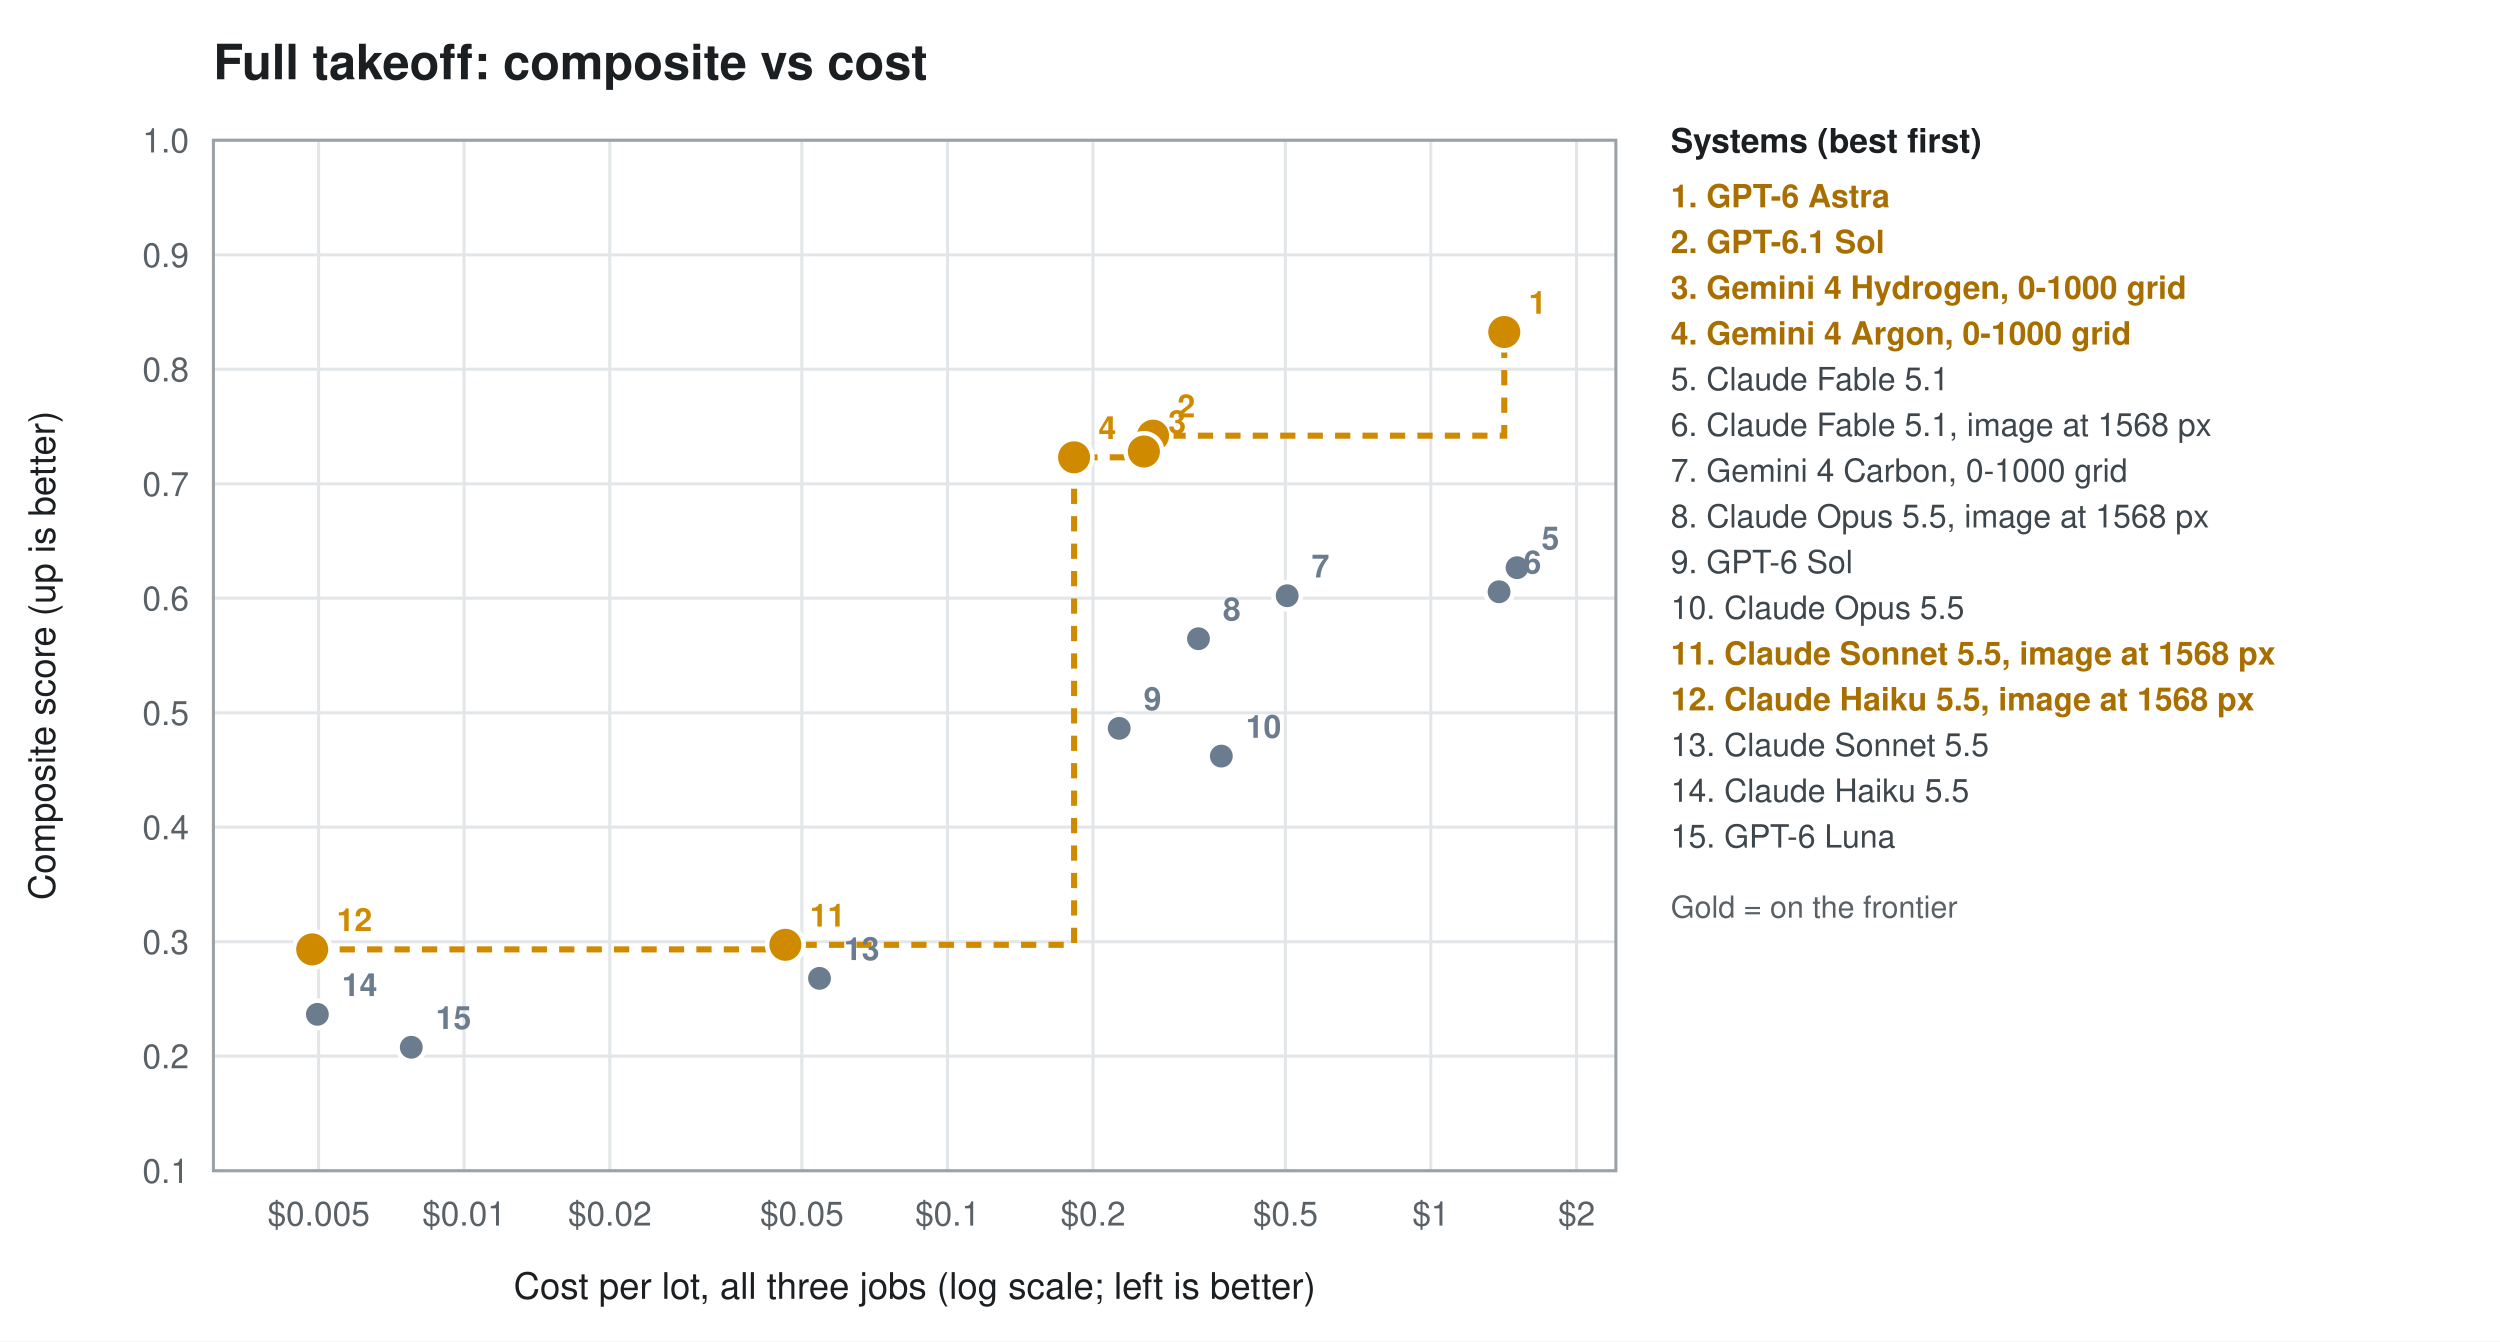
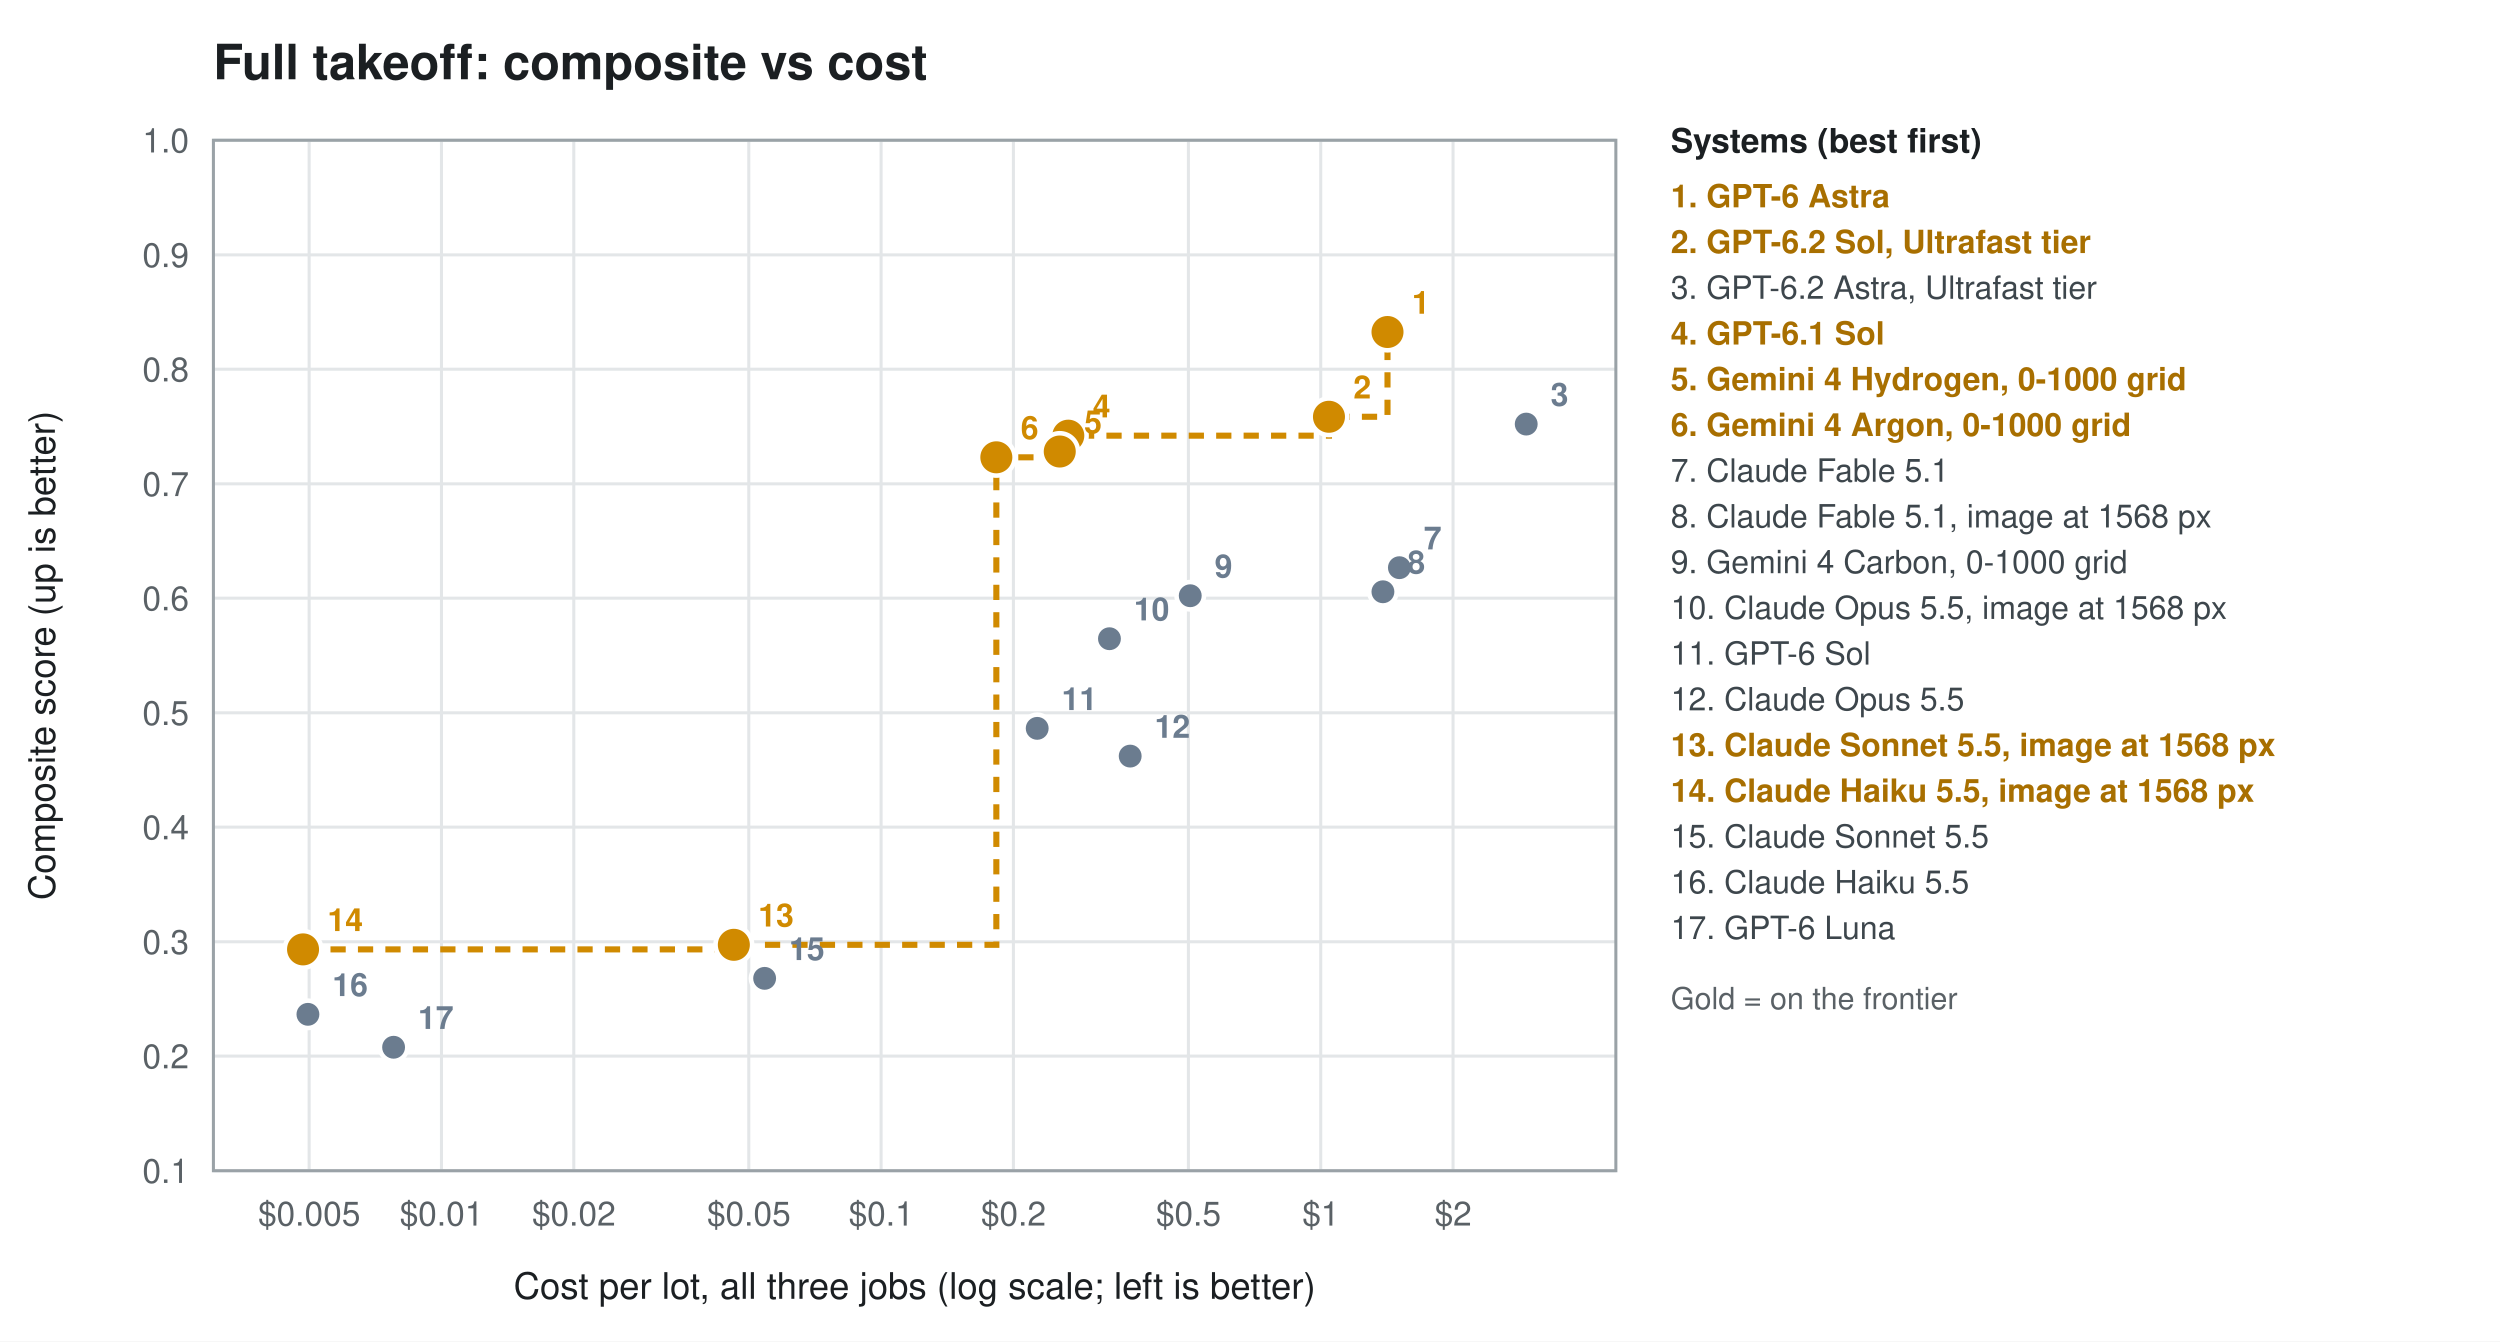
<svg xmlns="http://www.w3.org/2000/svg" viewBox="0 0 820 440" font-family="Helvetica, Arial, sans-serif">
  <rect width="820" height="440" fill="#ffffff" />
  <text x="70" y="26" font-size="16" font-weight="700" fill="#1b1f22">Full takeoff: composite vs cost</text>
-   <line x1="104.5" y1="46" x2="104.5" y2="384" stroke="#e3e6e8" />
-   <text x="104.5" y="402" font-size="11" text-anchor="middle" fill="#5a6166">$0.005</text>
-   <line x1="152.2" y1="46" x2="152.2" y2="384" stroke="#e3e6e8" />
-   <text x="152.2" y="402" font-size="11" text-anchor="middle" fill="#5a6166">$0.01</text>
-   <line x1="200.0" y1="46" x2="200.0" y2="384" stroke="#e3e6e8" />
-   <text x="200.0" y="402" font-size="11" text-anchor="middle" fill="#5a6166">$0.02</text>
-   <line x1="263.0" y1="46" x2="263.0" y2="384" stroke="#e3e6e8" />
-   <text x="263.0" y="402" font-size="11" text-anchor="middle" fill="#5a6166">$0.05</text>
-   <line x1="310.8" y1="46" x2="310.8" y2="384" stroke="#e3e6e8" />
-   <text x="310.8" y="402" font-size="11" text-anchor="middle" fill="#5a6166">$0.1</text>
-   <line x1="358.5" y1="46" x2="358.5" y2="384" stroke="#e3e6e8" />
-   <text x="358.5" y="402" font-size="11" text-anchor="middle" fill="#5a6166">$0.2</text>
-   <line x1="421.6" y1="46" x2="421.6" y2="384" stroke="#e3e6e8" />
-   <text x="421.6" y="402" font-size="11" text-anchor="middle" fill="#5a6166">$0.5</text>
-   <line x1="469.3" y1="46" x2="469.3" y2="384" stroke="#e3e6e8" />
-   <text x="469.3" y="402" font-size="11" text-anchor="middle" fill="#5a6166">$1</text>
-   <line x1="517.1" y1="46" x2="517.1" y2="384" stroke="#e3e6e8" />
-   <text x="517.1" y="402" font-size="11" text-anchor="middle" fill="#5a6166">$2</text>
+   <line x1="101.4" y1="46" x2="101.4" y2="384" stroke="#e3e6e8" />
+   <text x="101.4" y="402" font-size="11" text-anchor="middle" fill="#5a6166">$0.005</text>
+   <line x1="144.8" y1="46" x2="144.8" y2="384" stroke="#e3e6e8" />
+   <text x="144.8" y="402" font-size="11" text-anchor="middle" fill="#5a6166">$0.01</text>
+   <line x1="188.2" y1="46" x2="188.2" y2="384" stroke="#e3e6e8" />
+   <text x="188.2" y="402" font-size="11" text-anchor="middle" fill="#5a6166">$0.02</text>
+   <line x1="245.6" y1="46" x2="245.6" y2="384" stroke="#e3e6e8" />
+   <text x="245.6" y="402" font-size="11" text-anchor="middle" fill="#5a6166">$0.05</text>
+   <line x1="289.0" y1="46" x2="289.0" y2="384" stroke="#e3e6e8" />
+   <text x="289.0" y="402" font-size="11" text-anchor="middle" fill="#5a6166">$0.1</text>
+   <line x1="332.4" y1="46" x2="332.4" y2="384" stroke="#e3e6e8" />
+   <text x="332.4" y="402" font-size="11" text-anchor="middle" fill="#5a6166">$0.2</text>
+   <line x1="389.8" y1="46" x2="389.8" y2="384" stroke="#e3e6e8" />
+   <text x="389.8" y="402" font-size="11" text-anchor="middle" fill="#5a6166">$0.5</text>
+   <line x1="433.2" y1="46" x2="433.2" y2="384" stroke="#e3e6e8" />
+   <text x="433.2" y="402" font-size="11" text-anchor="middle" fill="#5a6166">$1</text>
+   <line x1="476.6" y1="46" x2="476.6" y2="384" stroke="#e3e6e8" />
+   <text x="476.6" y="402" font-size="11" text-anchor="middle" fill="#5a6166">$2</text>
  <line x1="70" y1="384.0" x2="530" y2="384.0" stroke="#e3e6e8" />
  <text x="62" y="388.0" font-size="11" text-anchor="end" fill="#5a6166">0.1</text>
  <line x1="70" y1="346.4" x2="530" y2="346.4" stroke="#e3e6e8" />
  <text x="62" y="350.4" font-size="11" text-anchor="end" fill="#5a6166">0.2</text>
  <line x1="70" y1="308.9" x2="530" y2="308.9" stroke="#e3e6e8" />
  <text x="62" y="312.9" font-size="11" text-anchor="end" fill="#5a6166">0.3</text>
  <line x1="70" y1="271.3" x2="530" y2="271.3" stroke="#e3e6e8" />
  <text x="62" y="275.3" font-size="11" text-anchor="end" fill="#5a6166">0.4</text>
  <line x1="70" y1="233.8" x2="530" y2="233.8" stroke="#e3e6e8" />
  <text x="62" y="237.8" font-size="11" text-anchor="end" fill="#5a6166">0.5</text>
  <line x1="70" y1="196.2" x2="530" y2="196.2" stroke="#e3e6e8" />
  <text x="62" y="200.2" font-size="11" text-anchor="end" fill="#5a6166">0.6</text>
  <line x1="70" y1="158.7" x2="530" y2="158.7" stroke="#e3e6e8" />
  <text x="62" y="162.7" font-size="11" text-anchor="end" fill="#5a6166">0.7</text>
  <line x1="70" y1="121.1" x2="530" y2="121.1" stroke="#e3e6e8" />
  <text x="62" y="125.1" font-size="11" text-anchor="end" fill="#5a6166">0.8</text>
  <line x1="70" y1="83.6" x2="530" y2="83.6" stroke="#e3e6e8" />
  <text x="62" y="87.6" font-size="11" text-anchor="end" fill="#5a6166">0.9</text>
  <line x1="70" y1="46.0" x2="530" y2="46.0" stroke="#e3e6e8" />
  <text x="62" y="50.0" font-size="11" text-anchor="end" fill="#5a6166">1.0</text>
  <rect x="70" y="46" width="460" height="338" fill="none" stroke="#9aa2a7" />
  <text x="300.0" y="426" font-size="12" text-anchor="middle" fill="#1b1f22">Cost per lot, all three jobs (log scale; left is better)</text>
  <text transform="translate(18 215.0) rotate(-90)" font-size="12" text-anchor="middle" fill="#1b1f22">Composite score (up is better)</text>
-   <path d="M102.4,311.4 L257.6,311.4 L257.6,309.9 L352.3,309.9 L352.3,150.0 L375.2,150.0 L375.2,148.1 L378.2,148.1 L378.2,142.9 L493.4,142.9 L493.4,108.9" fill="none" stroke="#d08a00" stroke-width="2" stroke-dasharray="5 4" />
-   <circle cx="493.4" cy="108.9" r="6" fill="#d08a00" stroke="#ffffff" stroke-width="1.5" />
-   <text x="501.4" y="102.9" font-size="10.5" font-weight="700" fill="#d08a00">1</text>
-   <circle cx="378.2" cy="142.9" r="6" fill="#d08a00" stroke="#ffffff" stroke-width="1.5" />
-   <text x="386.2" y="136.9" font-size="10.5" font-weight="700" fill="#d08a00">2</text>
-   <circle cx="375.2" cy="148.1" r="6" fill="#d08a00" stroke="#ffffff" stroke-width="1.5" />
-   <text x="383.2" y="142.1" font-size="10.5" font-weight="700" fill="#d08a00">3</text>
-   <circle cx="352.3" cy="150.0" r="6" fill="#d08a00" stroke="#ffffff" stroke-width="1.5" />
-   <text x="360.3" y="144.0" font-size="10.5" font-weight="700" fill="#d08a00">4</text>
-   <circle cx="497.6" cy="186.2" r="4.5" fill="#6b7c8f" stroke="#ffffff" stroke-width="1.5" />
-   <text x="505.6" y="180.2" font-size="10.5" font-weight="700" fill="#6b7c8f">5</text>
-   <circle cx="491.7" cy="194.1" r="4.5" fill="#6b7c8f" stroke="#ffffff" stroke-width="1.5" />
-   <text x="499.7" y="188.1" font-size="10.5" font-weight="700" fill="#6b7c8f">6</text>
-   <circle cx="422.2" cy="195.4" r="4.5" fill="#6b7c8f" stroke="#ffffff" stroke-width="1.5" />
-   <text x="430.2" y="189.4" font-size="10.5" font-weight="700" fill="#6b7c8f">7</text>
-   <circle cx="393.1" cy="209.5" r="4.5" fill="#6b7c8f" stroke="#ffffff" stroke-width="1.5" />
-   <text x="401.1" y="203.5" font-size="10.5" font-weight="700" fill="#6b7c8f">8</text>
-   <circle cx="367.1" cy="238.9" r="4.5" fill="#6b7c8f" stroke="#ffffff" stroke-width="1.5" />
-   <text x="375.1" y="232.9" font-size="10.5" font-weight="700" fill="#6b7c8f">9</text>
-   <circle cx="400.6" cy="248.0" r="4.5" fill="#6b7c8f" stroke="#ffffff" stroke-width="1.5" />
-   <text x="408.6" y="242.0" font-size="10.5" font-weight="700" fill="#6b7c8f">10</text>
-   <circle cx="257.6" cy="309.9" r="6" fill="#d08a00" stroke="#ffffff" stroke-width="1.5" />
-   <text x="265.6" y="303.9" font-size="10.5" font-weight="700" fill="#d08a00">11</text>
-   <circle cx="102.4" cy="311.4" r="6" fill="#d08a00" stroke="#ffffff" stroke-width="1.5" />
-   <text x="110.4" y="305.4" font-size="10.5" font-weight="700" fill="#d08a00">12</text>
-   <circle cx="268.8" cy="320.9" r="4.5" fill="#6b7c8f" stroke="#ffffff" stroke-width="1.5" />
-   <text x="276.8" y="314.9" font-size="10.5" font-weight="700" fill="#6b7c8f">13</text>
-   <circle cx="104.1" cy="332.7" r="4.5" fill="#6b7c8f" stroke="#ffffff" stroke-width="1.5" />
-   <text x="112.1" y="326.7" font-size="10.5" font-weight="700" fill="#6b7c8f">14</text>
-   <circle cx="134.9" cy="343.5" r="4.5" fill="#6b7c8f" stroke="#ffffff" stroke-width="1.5" />
-   <text x="142.9" y="337.5" font-size="10.5" font-weight="700" fill="#6b7c8f">15</text>
+   <path d="M99.4,311.4 L240.7,311.4 L240.7,309.9 L326.8,309.9 L326.8,150.0 L347.6,150.0 L347.6,148.1 L350.4,148.1 L350.4,142.9 L435.9,142.9 L435.9,136.7 L455.1,136.7 L455.1,108.9" fill="none" stroke="#d08a00" stroke-width="2" stroke-dasharray="5 4" />
+   <circle cx="455.1" cy="108.9" r="6" fill="#d08a00" stroke="#ffffff" stroke-width="1.5" />
+   <text x="463.1" y="102.9" font-size="10.5" font-weight="700" fill="#d08a00">1</text>
+   <circle cx="435.9" cy="136.7" r="6" fill="#d08a00" stroke="#ffffff" stroke-width="1.5" />
+   <text x="443.9" y="130.7" font-size="10.5" font-weight="700" fill="#d08a00">2</text>
+   <circle cx="500.6" cy="139.1" r="4.5" fill="#6b7c8f" stroke="#ffffff" stroke-width="1.5" />
+   <text x="508.6" y="133.1" font-size="10.5" font-weight="700" fill="#6b7c8f">3</text>
+   <circle cx="350.4" cy="142.9" r="6" fill="#d08a00" stroke="#ffffff" stroke-width="1.5" />
+   <text x="358.4" y="136.9" font-size="10.5" font-weight="700" fill="#d08a00">4</text>
+   <circle cx="347.6" cy="148.1" r="6" fill="#d08a00" stroke="#ffffff" stroke-width="1.5" />
+   <text x="355.6" y="142.1" font-size="10.5" font-weight="700" fill="#d08a00">5</text>
+   <circle cx="326.8" cy="150.0" r="6" fill="#d08a00" stroke="#ffffff" stroke-width="1.5" />
+   <text x="334.8" y="144.0" font-size="10.5" font-weight="700" fill="#d08a00">6</text>
+   <circle cx="459.0" cy="186.2" r="4.5" fill="#6b7c8f" stroke="#ffffff" stroke-width="1.5" />
+   <text x="467.0" y="180.2" font-size="10.5" font-weight="700" fill="#6b7c8f">7</text>
+   <circle cx="453.6" cy="194.1" r="4.5" fill="#6b7c8f" stroke="#ffffff" stroke-width="1.5" />
+   <text x="461.6" y="188.1" font-size="10.5" font-weight="700" fill="#6b7c8f">8</text>
+   <circle cx="390.4" cy="195.4" r="4.5" fill="#6b7c8f" stroke="#ffffff" stroke-width="1.5" />
+   <text x="398.4" y="189.4" font-size="10.5" font-weight="700" fill="#6b7c8f">9</text>
+   <circle cx="363.9" cy="209.5" r="4.5" fill="#6b7c8f" stroke="#ffffff" stroke-width="1.5" />
+   <text x="371.9" y="203.5" font-size="10.5" font-weight="700" fill="#6b7c8f">10</text>
+   <circle cx="340.2" cy="238.9" r="4.5" fill="#6b7c8f" stroke="#ffffff" stroke-width="1.5" />
+   <text x="348.2" y="232.9" font-size="10.5" font-weight="700" fill="#6b7c8f">11</text>
+   <circle cx="370.7" cy="248.0" r="4.5" fill="#6b7c8f" stroke="#ffffff" stroke-width="1.5" />
+   <text x="378.7" y="242.0" font-size="10.5" font-weight="700" fill="#6b7c8f">12</text>
+   <circle cx="240.7" cy="309.9" r="6" fill="#d08a00" stroke="#ffffff" stroke-width="1.5" />
+   <text x="248.7" y="303.9" font-size="10.5" font-weight="700" fill="#d08a00">13</text>
+   <circle cx="99.4" cy="311.4" r="6" fill="#d08a00" stroke="#ffffff" stroke-width="1.5" />
+   <text x="107.4" y="305.4" font-size="10.5" font-weight="700" fill="#d08a00">14</text>
+   <circle cx="250.8" cy="320.9" r="4.5" fill="#6b7c8f" stroke="#ffffff" stroke-width="1.5" />
+   <text x="258.8" y="314.9" font-size="10.5" font-weight="700" fill="#6b7c8f">15</text>
+   <circle cx="101.0" cy="332.7" r="4.5" fill="#6b7c8f" stroke="#ffffff" stroke-width="1.5" />
+   <text x="109.0" y="326.7" font-size="10.5" font-weight="700" fill="#6b7c8f">16</text>
+   <circle cx="129.1" cy="343.5" r="4.5" fill="#6b7c8f" stroke="#ffffff" stroke-width="1.5" />
+   <text x="137.1" y="337.5" font-size="10.5" font-weight="700" fill="#6b7c8f">17</text>
  <text x="548" y="50" font-size="11" font-weight="700" fill="#1b1f22">Systems (best first)</text>
  <text x="548" y="68" font-size="10.5" fill="#a86f00" font-weight="700">1. GPT-6 Astra</text>
-   <text x="548" y="83" font-size="10.5" fill="#a86f00" font-weight="700">2. GPT-6.1 Sol</text>
-   <text x="548" y="98" font-size="10.5" fill="#a86f00" font-weight="700">3. Gemini 4 Hydrogen, 0-1000 grid</text>
-   <text x="548" y="113" font-size="10.5" fill="#a86f00" font-weight="700">4. Gemini 4 Argon, 0-1000 grid</text>
-   <text x="548" y="128" font-size="10.5" fill="#3d464c" font-weight="400">5. Claude Fable 5.1</text>
-   <text x="548" y="143" font-size="10.5" fill="#3d464c" font-weight="400">6. Claude Fable 5.1, image at 1568 px</text>
-   <text x="548" y="158" font-size="10.5" fill="#3d464c" font-weight="400">7. Gemini 4 Carbon, 0-1000 grid</text>
-   <text x="548" y="173" font-size="10.5" fill="#3d464c" font-weight="400">8. Claude Opus 5.5, image at 1568 px</text>
-   <text x="548" y="188" font-size="10.5" fill="#3d464c" font-weight="400">9. GPT-6 Sol</text>
-   <text x="548" y="203" font-size="10.5" fill="#3d464c" font-weight="400">10. Claude Opus 5.5</text>
-   <text x="548" y="218" font-size="10.5" fill="#a86f00" font-weight="700">11. Claude Sonnet 5.5, image at 1568 px</text>
-   <text x="548" y="233" font-size="10.5" fill="#a86f00" font-weight="700">12. Claude Haiku 5.5, image at 1568 px</text>
-   <text x="548" y="248" font-size="10.5" fill="#3d464c" font-weight="400">13. Claude Sonnet 5.5</text>
-   <text x="548" y="263" font-size="10.5" fill="#3d464c" font-weight="400">14. Claude Haiku 5.5</text>
-   <text x="548" y="278" font-size="10.5" fill="#3d464c" font-weight="400">15. GPT-6 Luna</text>
-   <text x="548" y="301" font-size="10" fill="#5a6166">Gold = on the frontier</text>
+   <text x="548" y="83" font-size="10.5" fill="#a86f00" font-weight="700">2. GPT-6.2 Sol, Ultrafast tier</text>
+   <text x="548" y="98" font-size="10.5" fill="#3d464c" font-weight="400">3. GPT-6.2 Astra, Ultrafast tier</text>
+   <text x="548" y="113" font-size="10.5" fill="#a86f00" font-weight="700">4. GPT-6.1 Sol</text>
+   <text x="548" y="128" font-size="10.5" fill="#a86f00" font-weight="700">5. Gemini 4 Hydrogen, 0-1000 grid</text>
+   <text x="548" y="143" font-size="10.5" fill="#a86f00" font-weight="700">6. Gemini 4 Argon, 0-1000 grid</text>
+   <text x="548" y="158" font-size="10.5" fill="#3d464c" font-weight="400">7. Claude Fable 5.1</text>
+   <text x="548" y="173" font-size="10.5" fill="#3d464c" font-weight="400">8. Claude Fable 5.1, image at 1568 px</text>
+   <text x="548" y="188" font-size="10.5" fill="#3d464c" font-weight="400">9. Gemini 4 Carbon, 0-1000 grid</text>
+   <text x="548" y="203" font-size="10.5" fill="#3d464c" font-weight="400">10. Claude Opus 5.5, image at 1568 px</text>
+   <text x="548" y="218" font-size="10.5" fill="#3d464c" font-weight="400">11. GPT-6 Sol</text>
+   <text x="548" y="233" font-size="10.5" fill="#3d464c" font-weight="400">12. Claude Opus 5.5</text>
+   <text x="548" y="248" font-size="10.5" fill="#a86f00" font-weight="700">13. Claude Sonnet 5.5, image at 1568 px</text>
+   <text x="548" y="263" font-size="10.5" fill="#a86f00" font-weight="700">14. Claude Haiku 5.5, image at 1568 px</text>
+   <text x="548" y="278" font-size="10.5" fill="#3d464c" font-weight="400">15. Claude Sonnet 5.5</text>
+   <text x="548" y="293" font-size="10.5" fill="#3d464c" font-weight="400">16. Claude Haiku 5.5</text>
+   <text x="548" y="308" font-size="10.5" fill="#3d464c" font-weight="400">17. GPT-6 Luna</text>
+   <text x="548" y="331" font-size="10" fill="#5a6166">Gold = on the frontier</text>
</svg>
